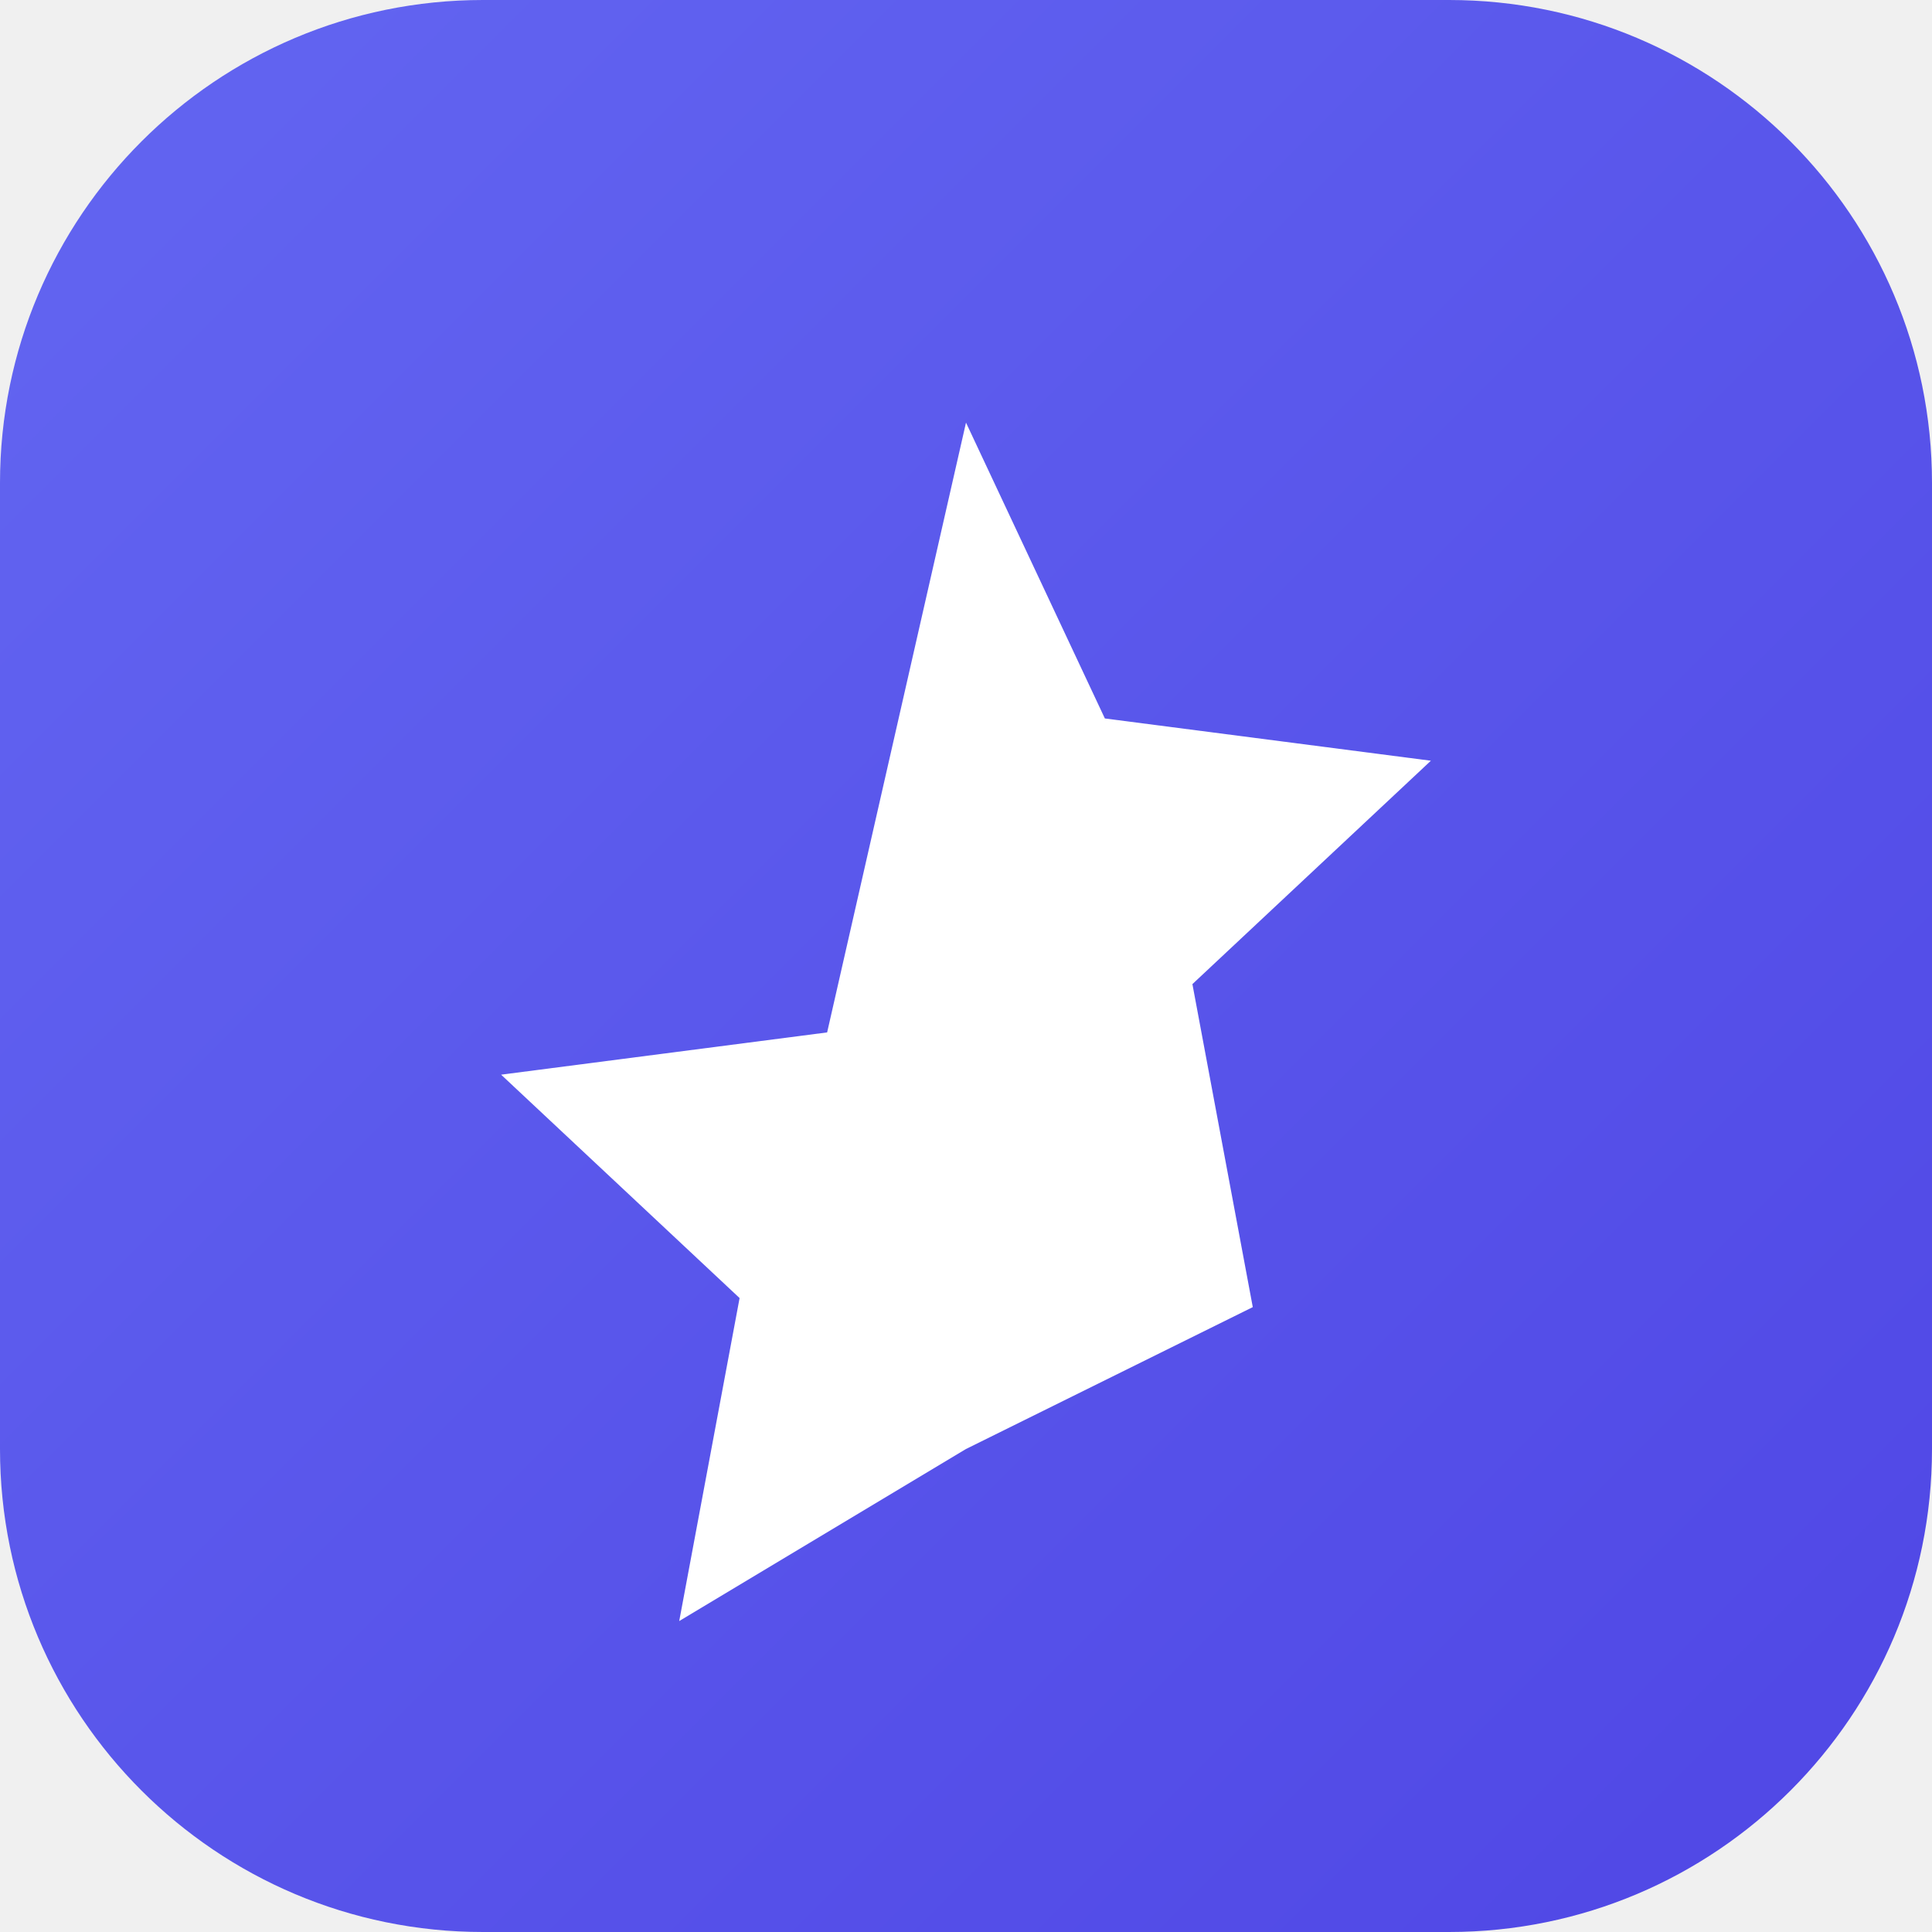
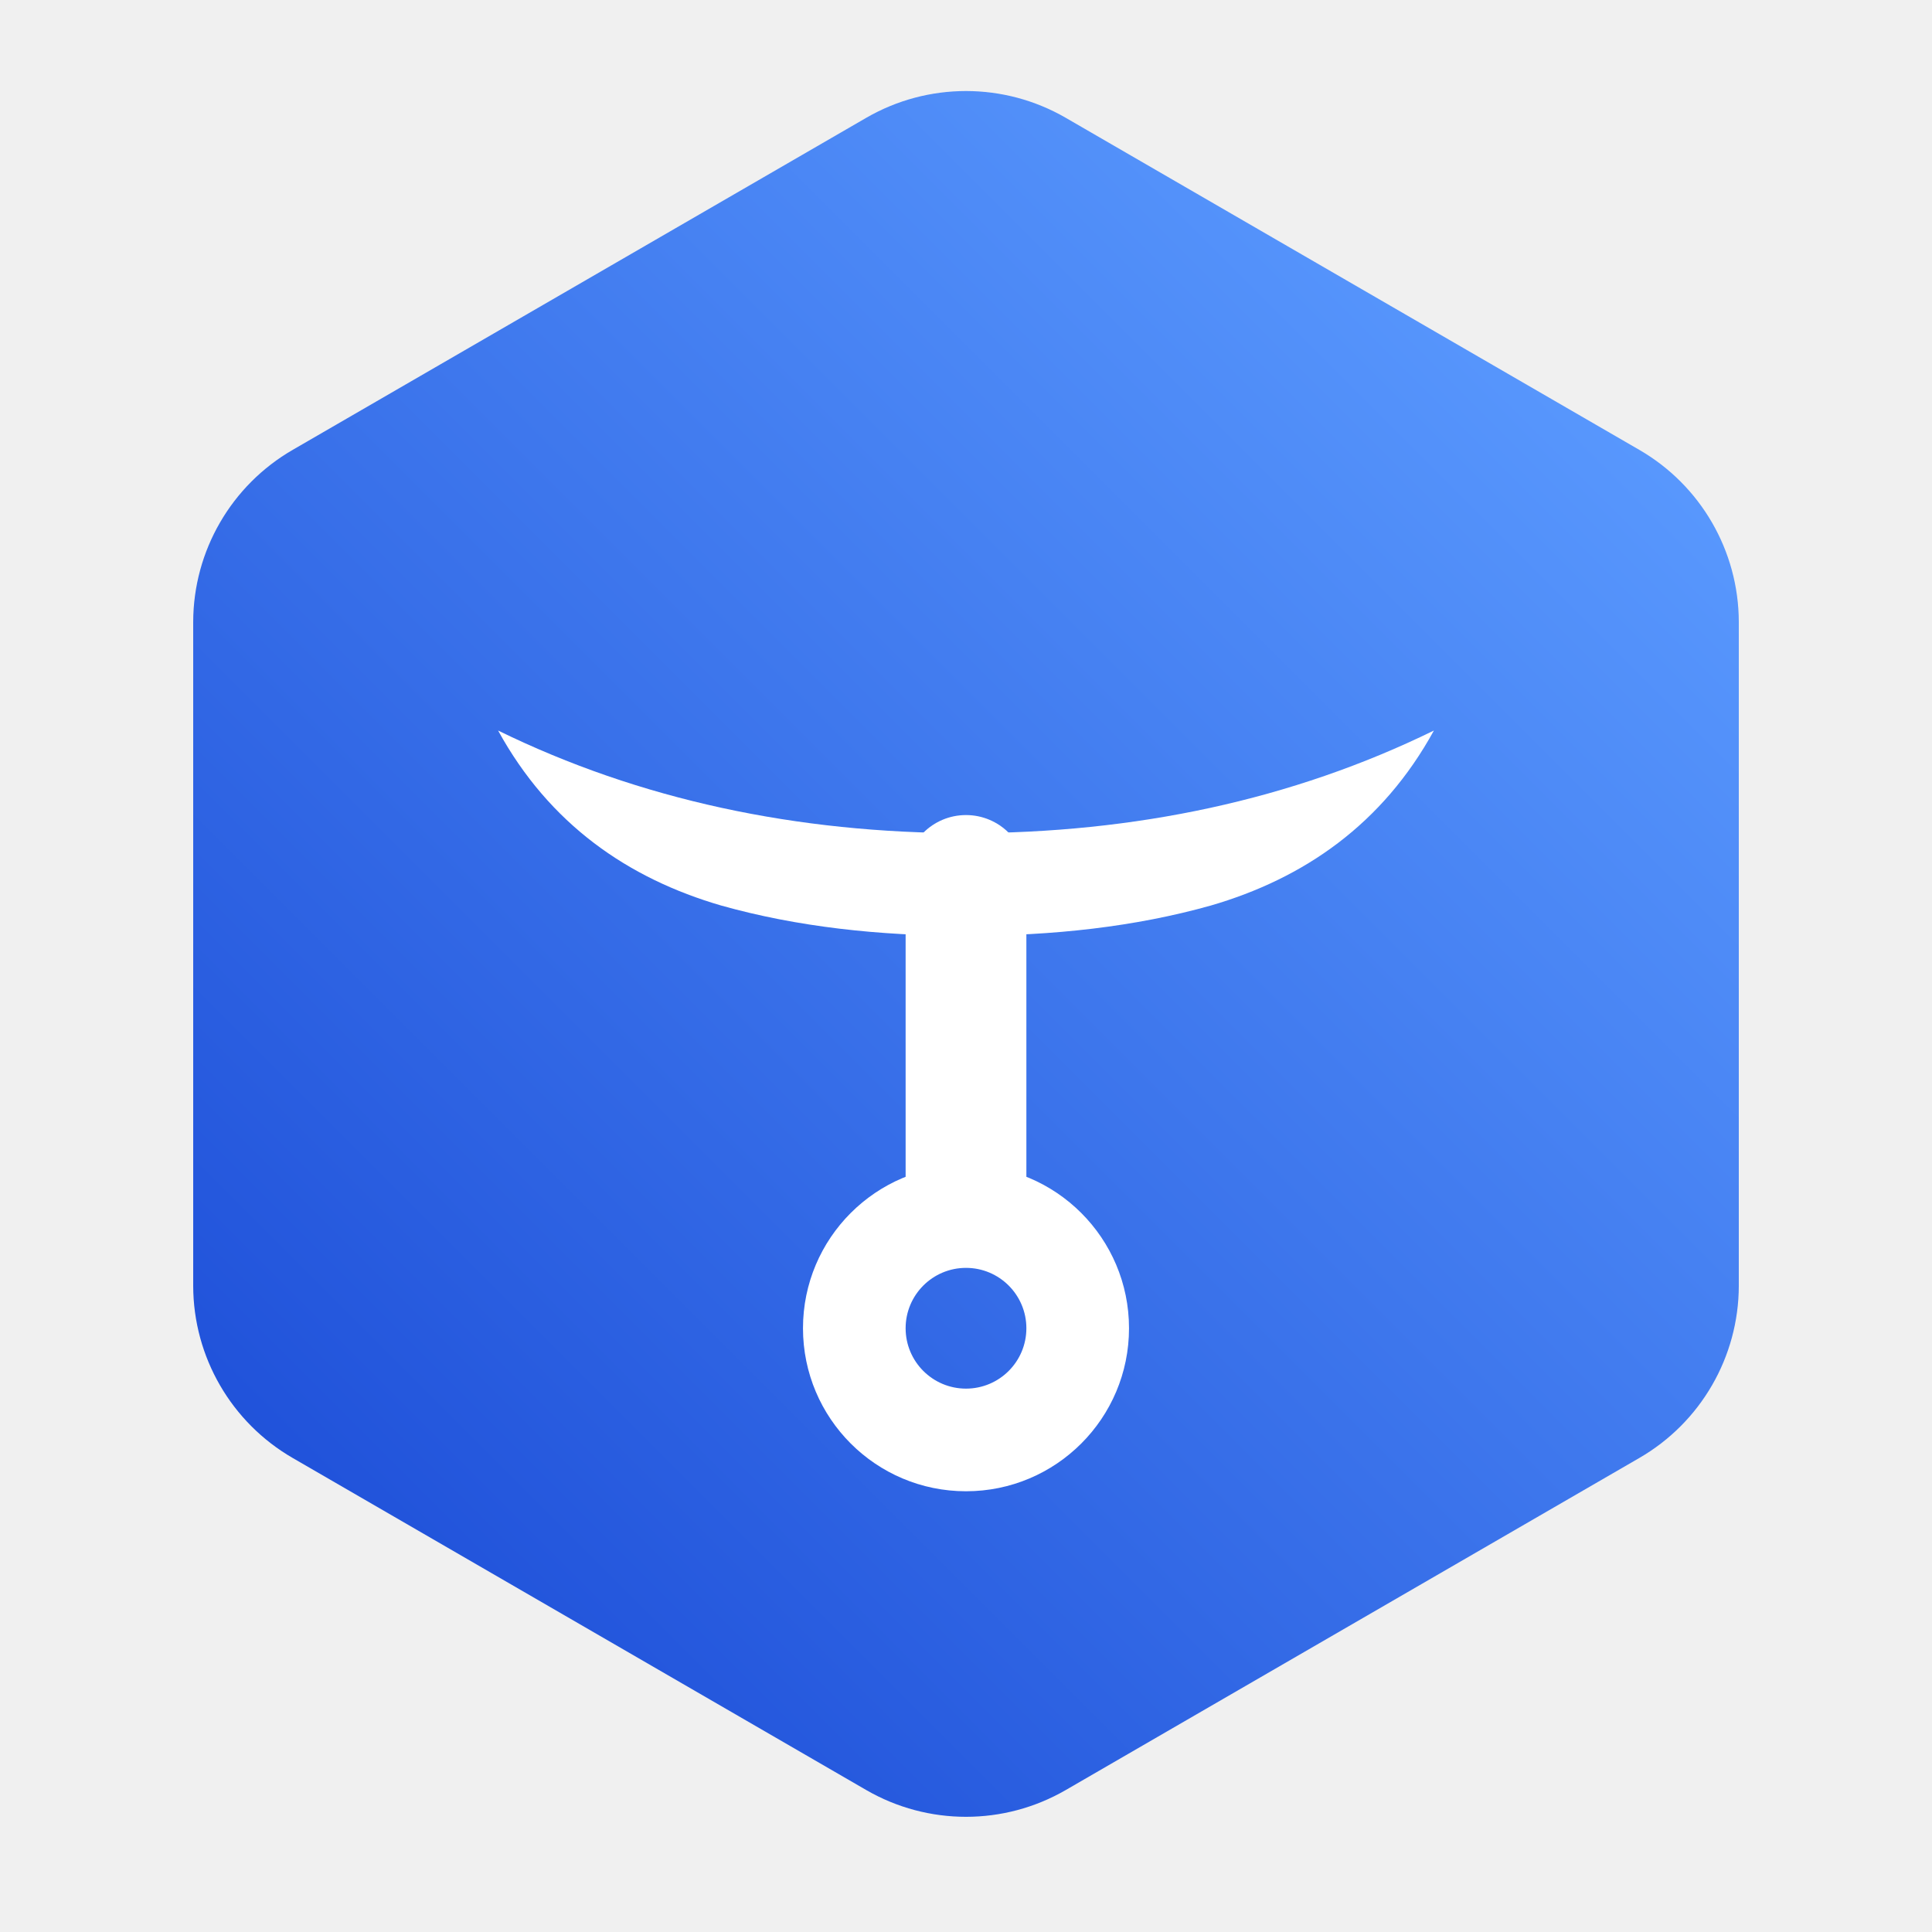
<svg xmlns="http://www.w3.org/2000/svg" viewBox="0 0 64 64" width="64" height="64">
  <defs>
-     <linearGradient id="g" x1="0" y1="0" x2="1" y2="1">
-       <stop offset="0" stop-color="#6366f1" />
-       <stop offset="1" stop-color="#4f46e5" />
+     <linearGradient id="ttc" x1="10" y1="54" x2="54" y2="10" gradientUnits="userSpaceOnUse">
+       <stop offset="0" stop-color="#1d4ed8" />
+       <stop offset="1" stop-color="#5b9bff" />
    </linearGradient>
  </defs>
-   <rect width="64" height="64" rx="16" fill="url(#g)" />
-   <path d="M32 14l4.6 9.8 10.8 1.4-7.9 7.4 2 10.7L32 48l-9.5 5.7 2-10.7-7.9-7.4 10.8-1.4z" fill="#fff" />
+   <path fill="url(#ttc)" d="M28.7 3.9a6.6 6.6 0 0 1 6.6 0l19 11a6.6 6.6 0 0 1 3.3 5.7v22a6.6 6.6 0 0 1-3.3 5.7l-19 11a6.6 6.6 0 0 1-6.6 0l-19-11A6.6 6.6 0 0 1 6.4 42.6v-22a6.6 6.6 0 0 1 3.3-5.7z" />
+   <g fill="#fff">
+     <path d="M16.5 24.2c4.7 2.3 9.9 3.4 15.5 3.4s10.8-1.1 15.5-3.4c-1.7 3.1-4.3 4.9-7.4 5.8-2.5.7-5.2 1-8.1 1s-5.6-.3-8.1-1c-3.1-.9-5.7-2.7-7.4-5.8Z" />
+     <rect x="30" y="27" width="4" height="14" rx="2" />
+   </g>
+   <path fill="#fff" d="M32 38.6a5.4 5.4 0 1 0 0 10.8 5.4 5.4 0 0 0 0-10.8Zm0 3.4a2 2 0 1 1 0 4 2 2 0 0 1 0-4Z" />
</svg>
